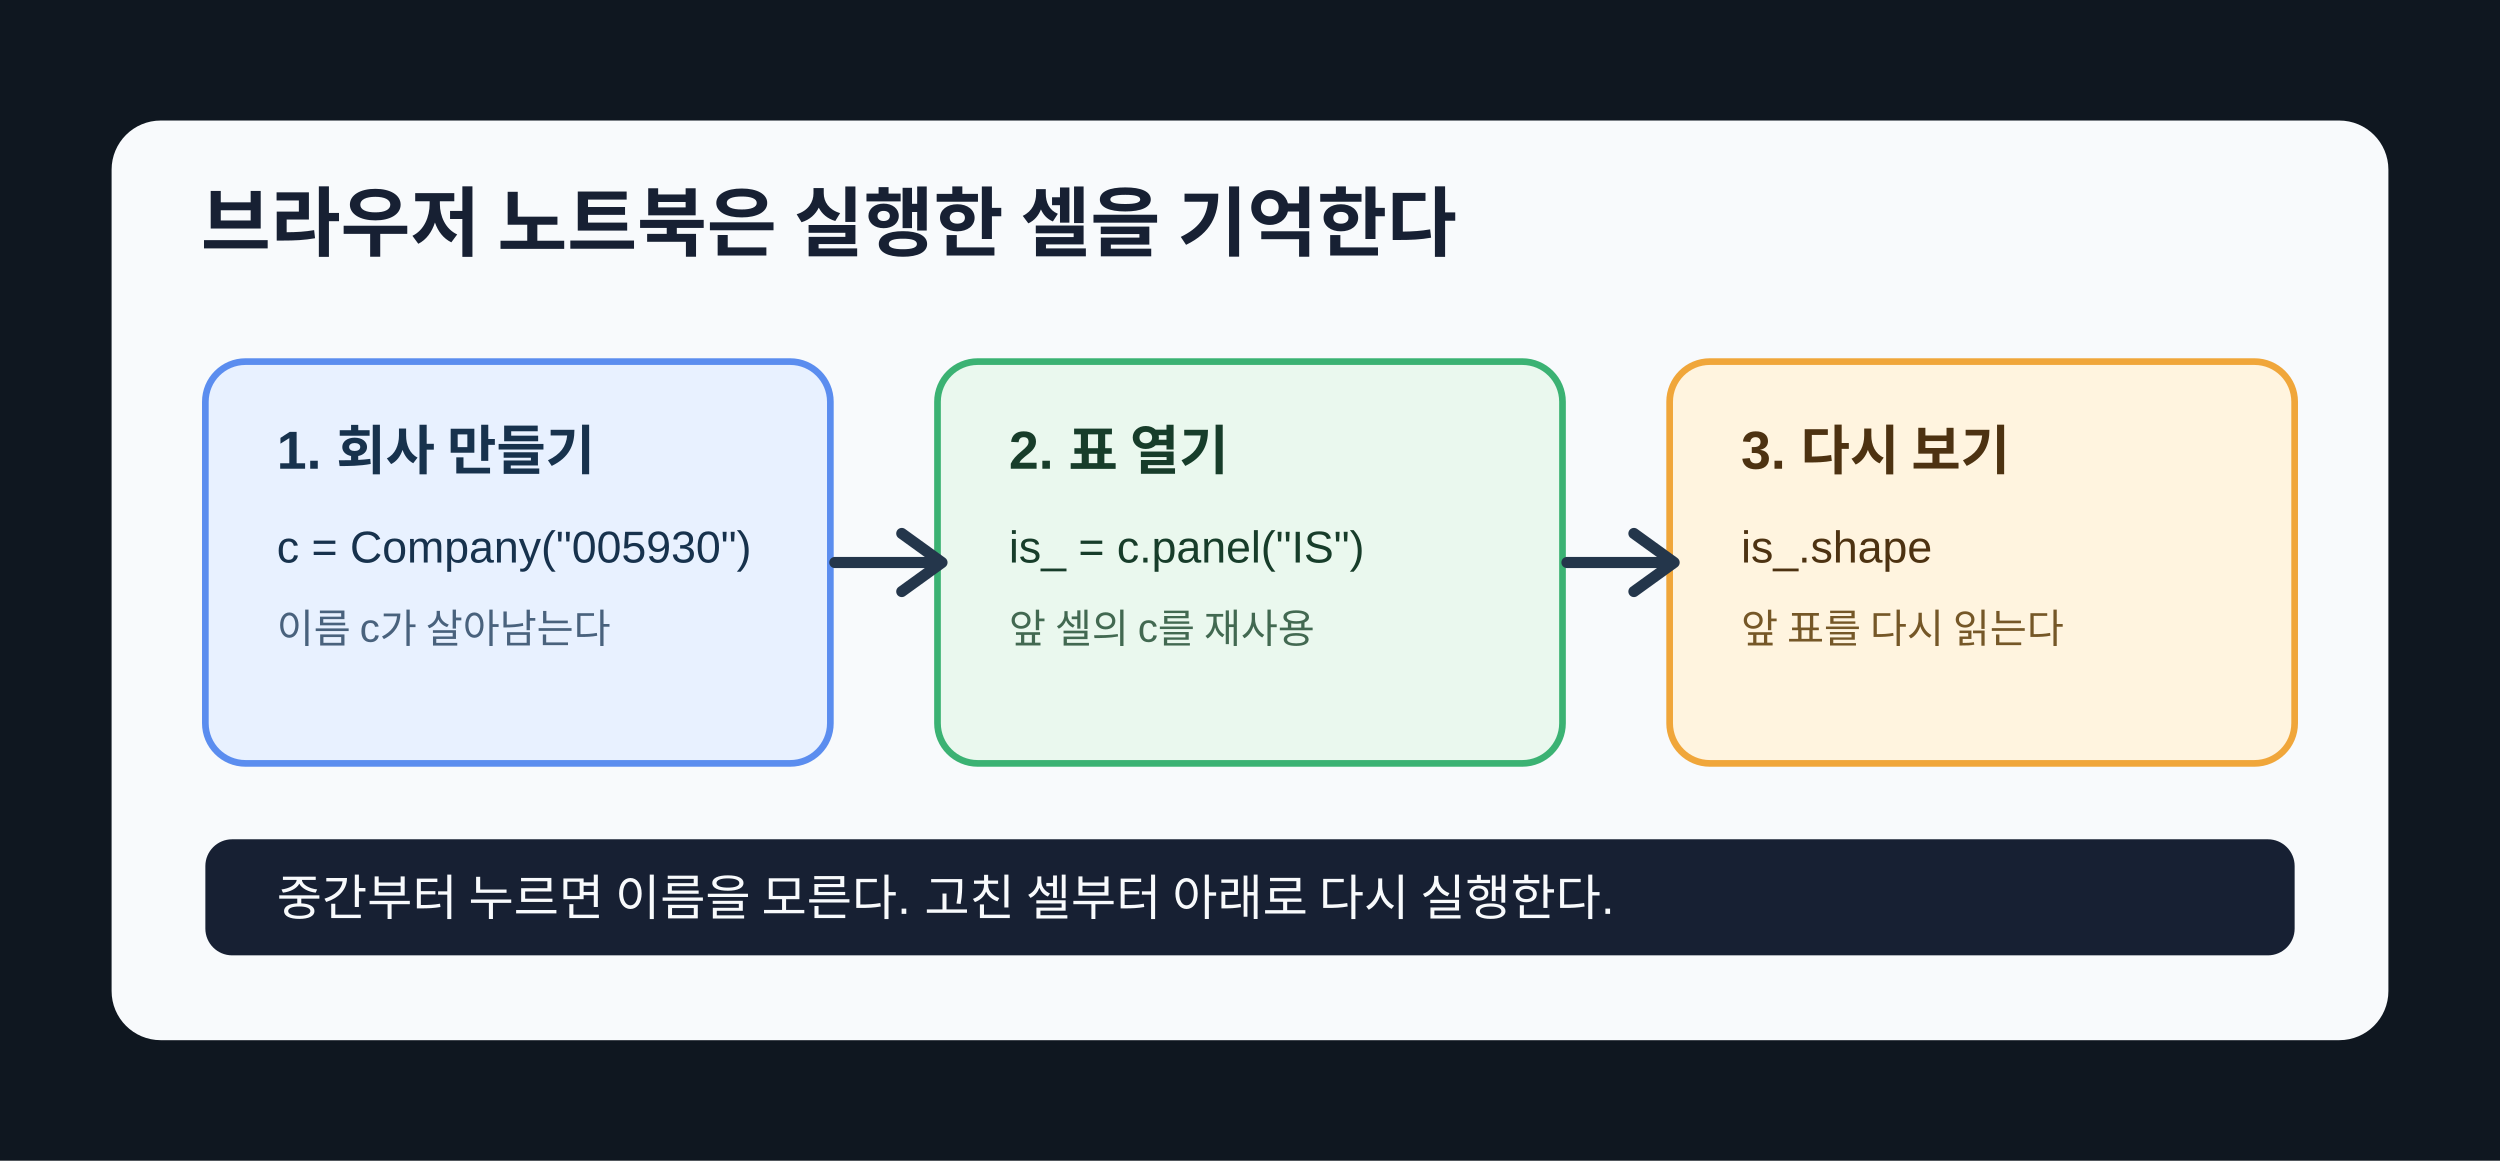
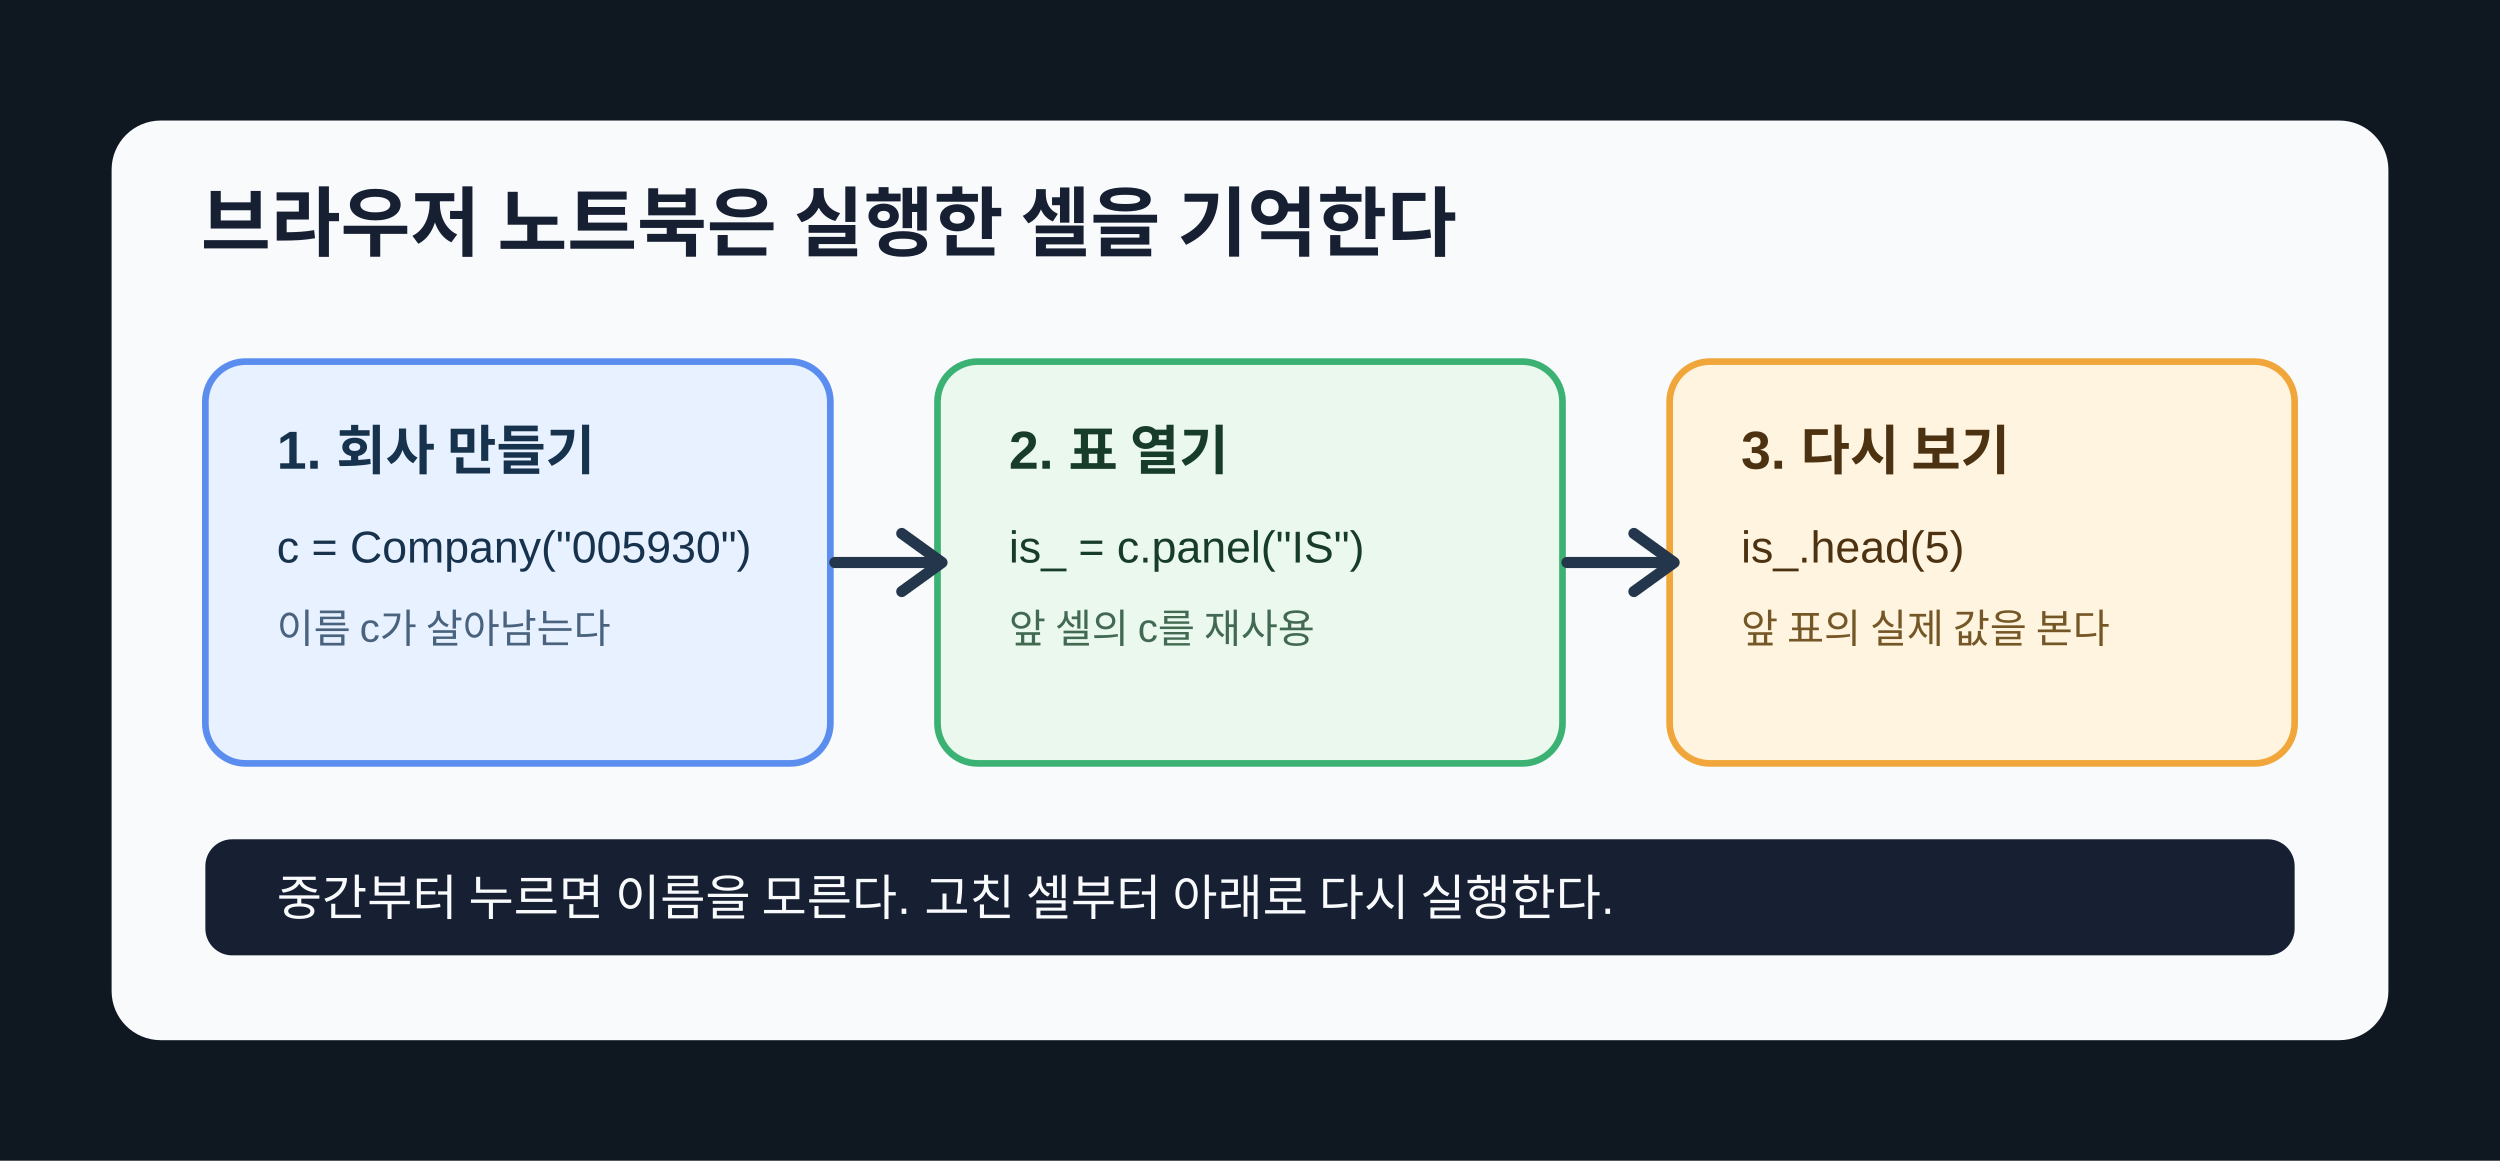
<svg xmlns="http://www.w3.org/2000/svg" viewBox="0 0 1120 520" role="img" aria-labelledby="title desc">
  <rect width="1120" height="520" fill="#0f1720" />
  <rect x="50" y="54" width="1020" height="412" rx="22" fill="#f8fafc" />
  <text x="90" y="112" fill="#172033" font-family="Arial, sans-serif" font-size="34" font-weight="700">브라우저 노트북은 실행한 셀을 기억한다</text>
  <g font-family="Arial, sans-serif">
    <rect x="92" y="162" width="280" height="180" rx="18" fill="#e8f1ff" stroke="#5b8def" stroke-width="3" />
    <text x="124" y="210" fill="#17324d" font-size="24" font-weight="700">1. 회사 만들기</text>
    <text x="124" y="252" fill="#17324d" font-size="20">c = Company("005930")</text>
    <text x="124" y="288" fill="#49627d" font-size="18">이름 c가 살아남는다</text>
    <rect x="420" y="162" width="280" height="180" rx="18" fill="#eaf8ee" stroke="#3bb273" stroke-width="3" />
    <text x="452" y="210" fill="#173d2a" font-size="24" font-weight="700">2. 표 열기</text>
    <text x="452" y="252" fill="#173d2a" font-size="20">is_ = c.panel("IS")</text>
    <text x="452" y="288" fill="#426951" font-size="18">앞 셀의 c를 재사용</text>
    <rect x="748" y="162" width="280" height="180" rx="18" fill="#fff4df" stroke="#f0a63a" stroke-width="3" />
    <text x="780" y="210" fill="#4d3211" font-size="24" font-weight="700">3. 다시 보기</text>
-     <text x="780" y="252" fill="#4d3211" font-size="20">is_.shape</text>
-     <text x="780" y="288" fill="#755727" font-size="18">앞 표를 다시 읽는다</text>
+     <text x="780" y="252" fill="#4d3211" font-size="20">is_.head(5)</text>
+     <text x="780" y="288" fill="#755727" font-size="18">앞 표의 실제 값을 본다</text>
    <path d="M374 252H416" stroke="#24364b" stroke-width="5" stroke-linecap="round" />
    <path d="M404 239l18 13-18 13" fill="none" stroke="#24364b" stroke-width="5" stroke-linecap="round" stroke-linejoin="round" />
    <path d="M702 252h42" stroke="#24364b" stroke-width="5" stroke-linecap="round" />
    <path d="M732 239l18 13-18 13" fill="none" stroke="#24364b" stroke-width="5" stroke-linecap="round" stroke-linejoin="round" />
    <rect x="92" y="376" width="936" height="52" rx="12" fill="#172033" />
    <text x="124" y="410" fill="#f8fafc" font-size="22">중간부터 누르면 이름을 모른다. 고친 셀부터 아래로 다시 실행한다.</text>
  </g>
</svg>
